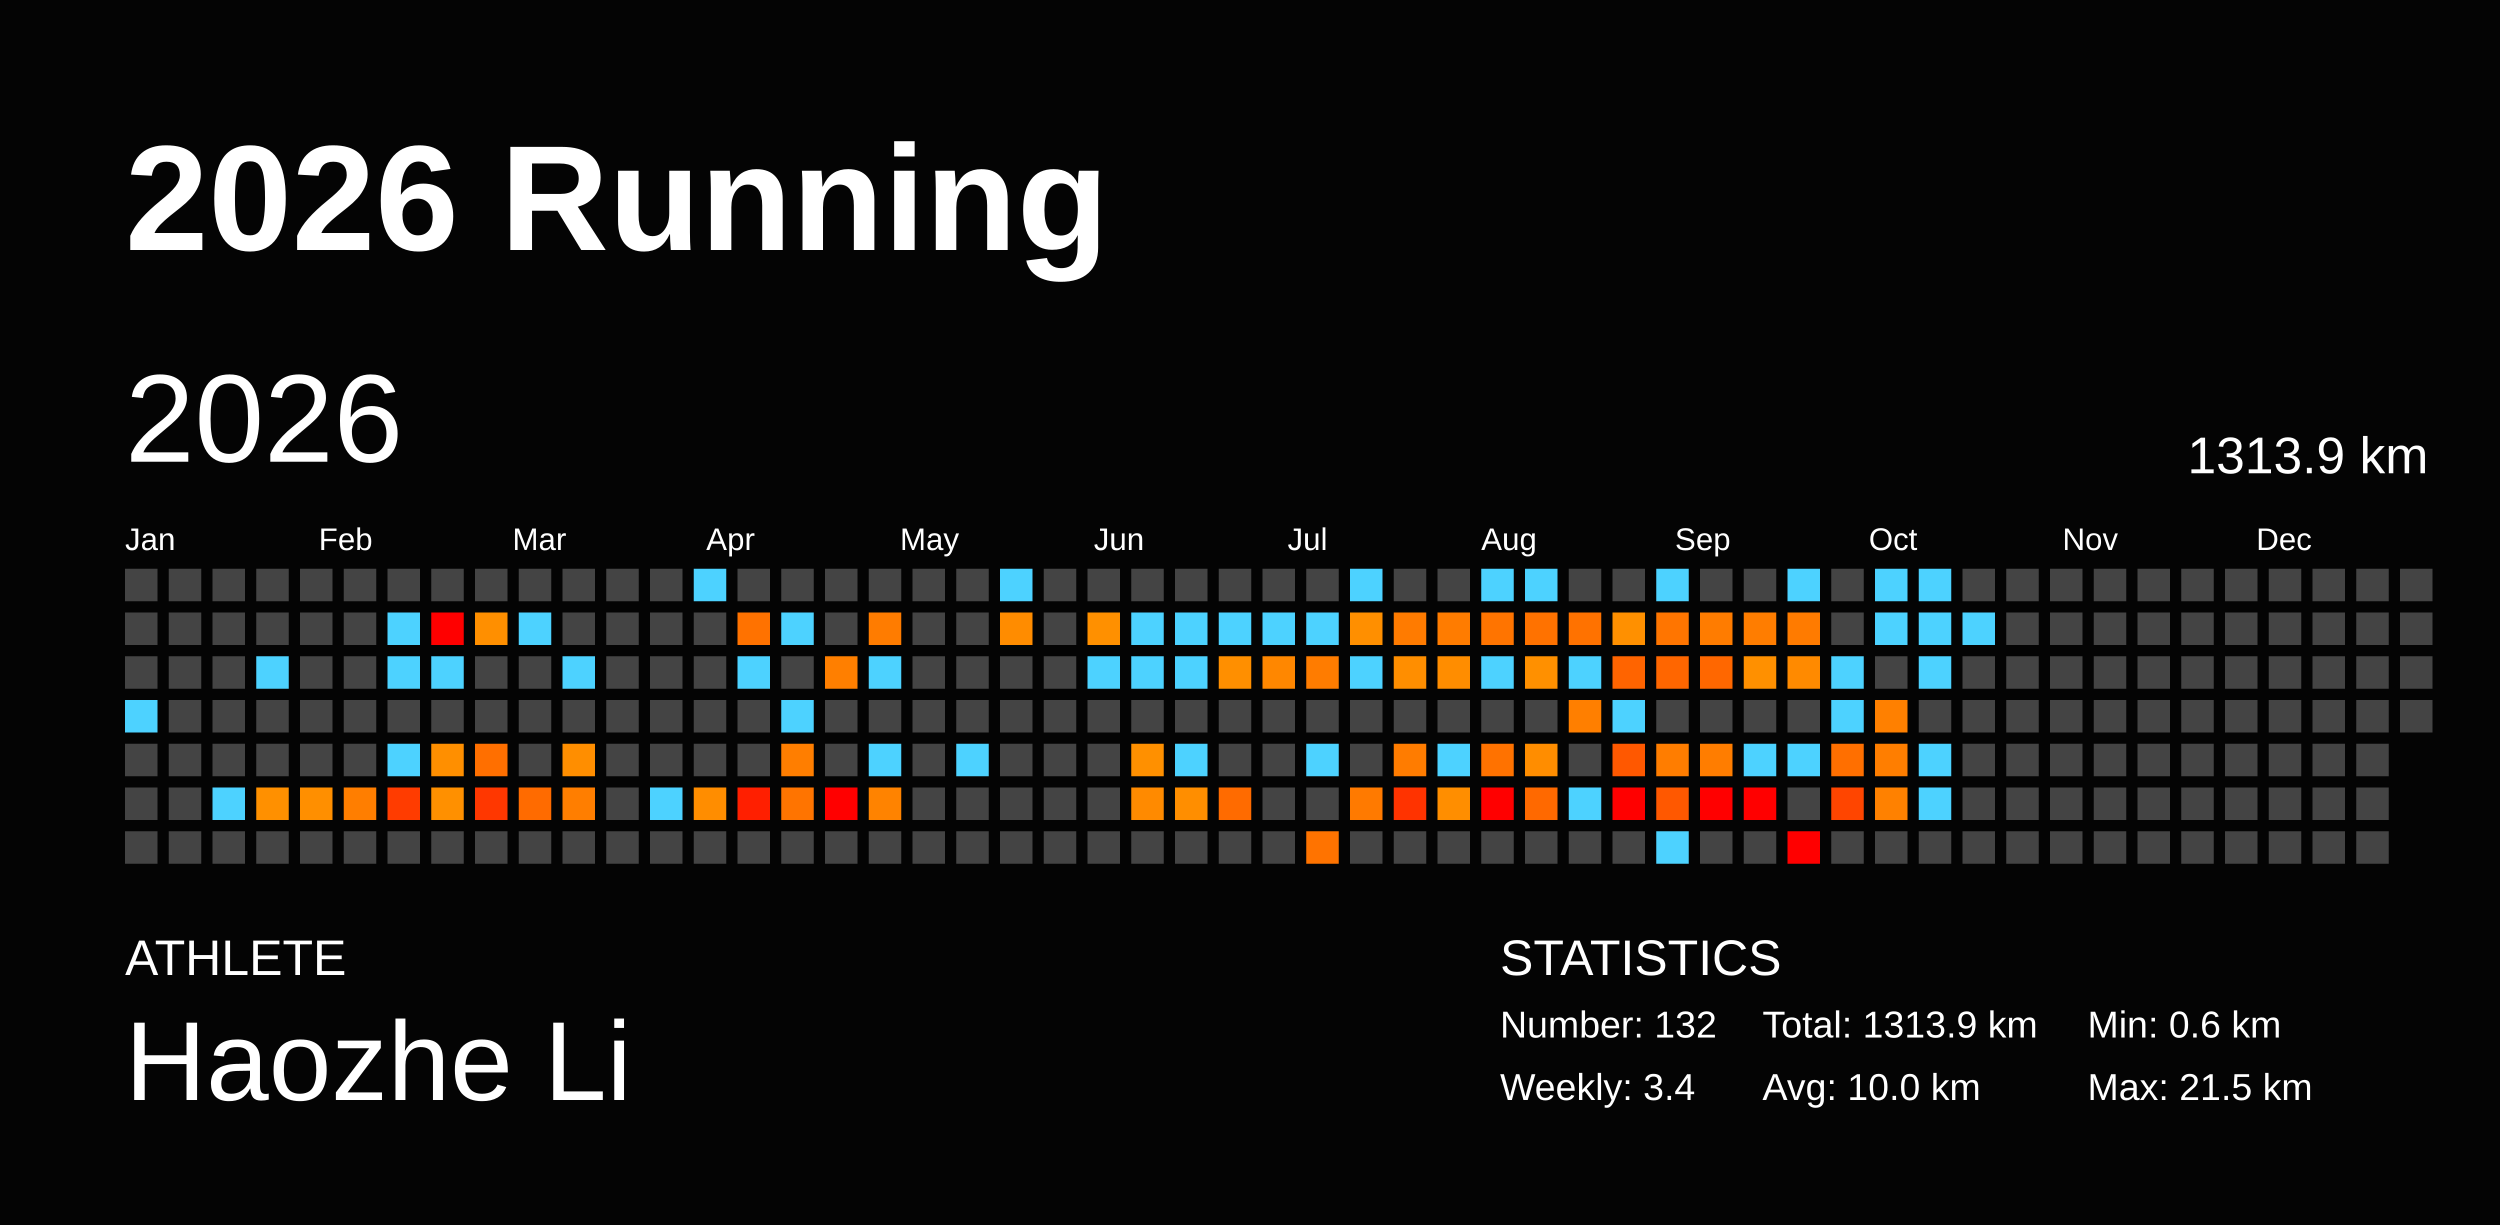
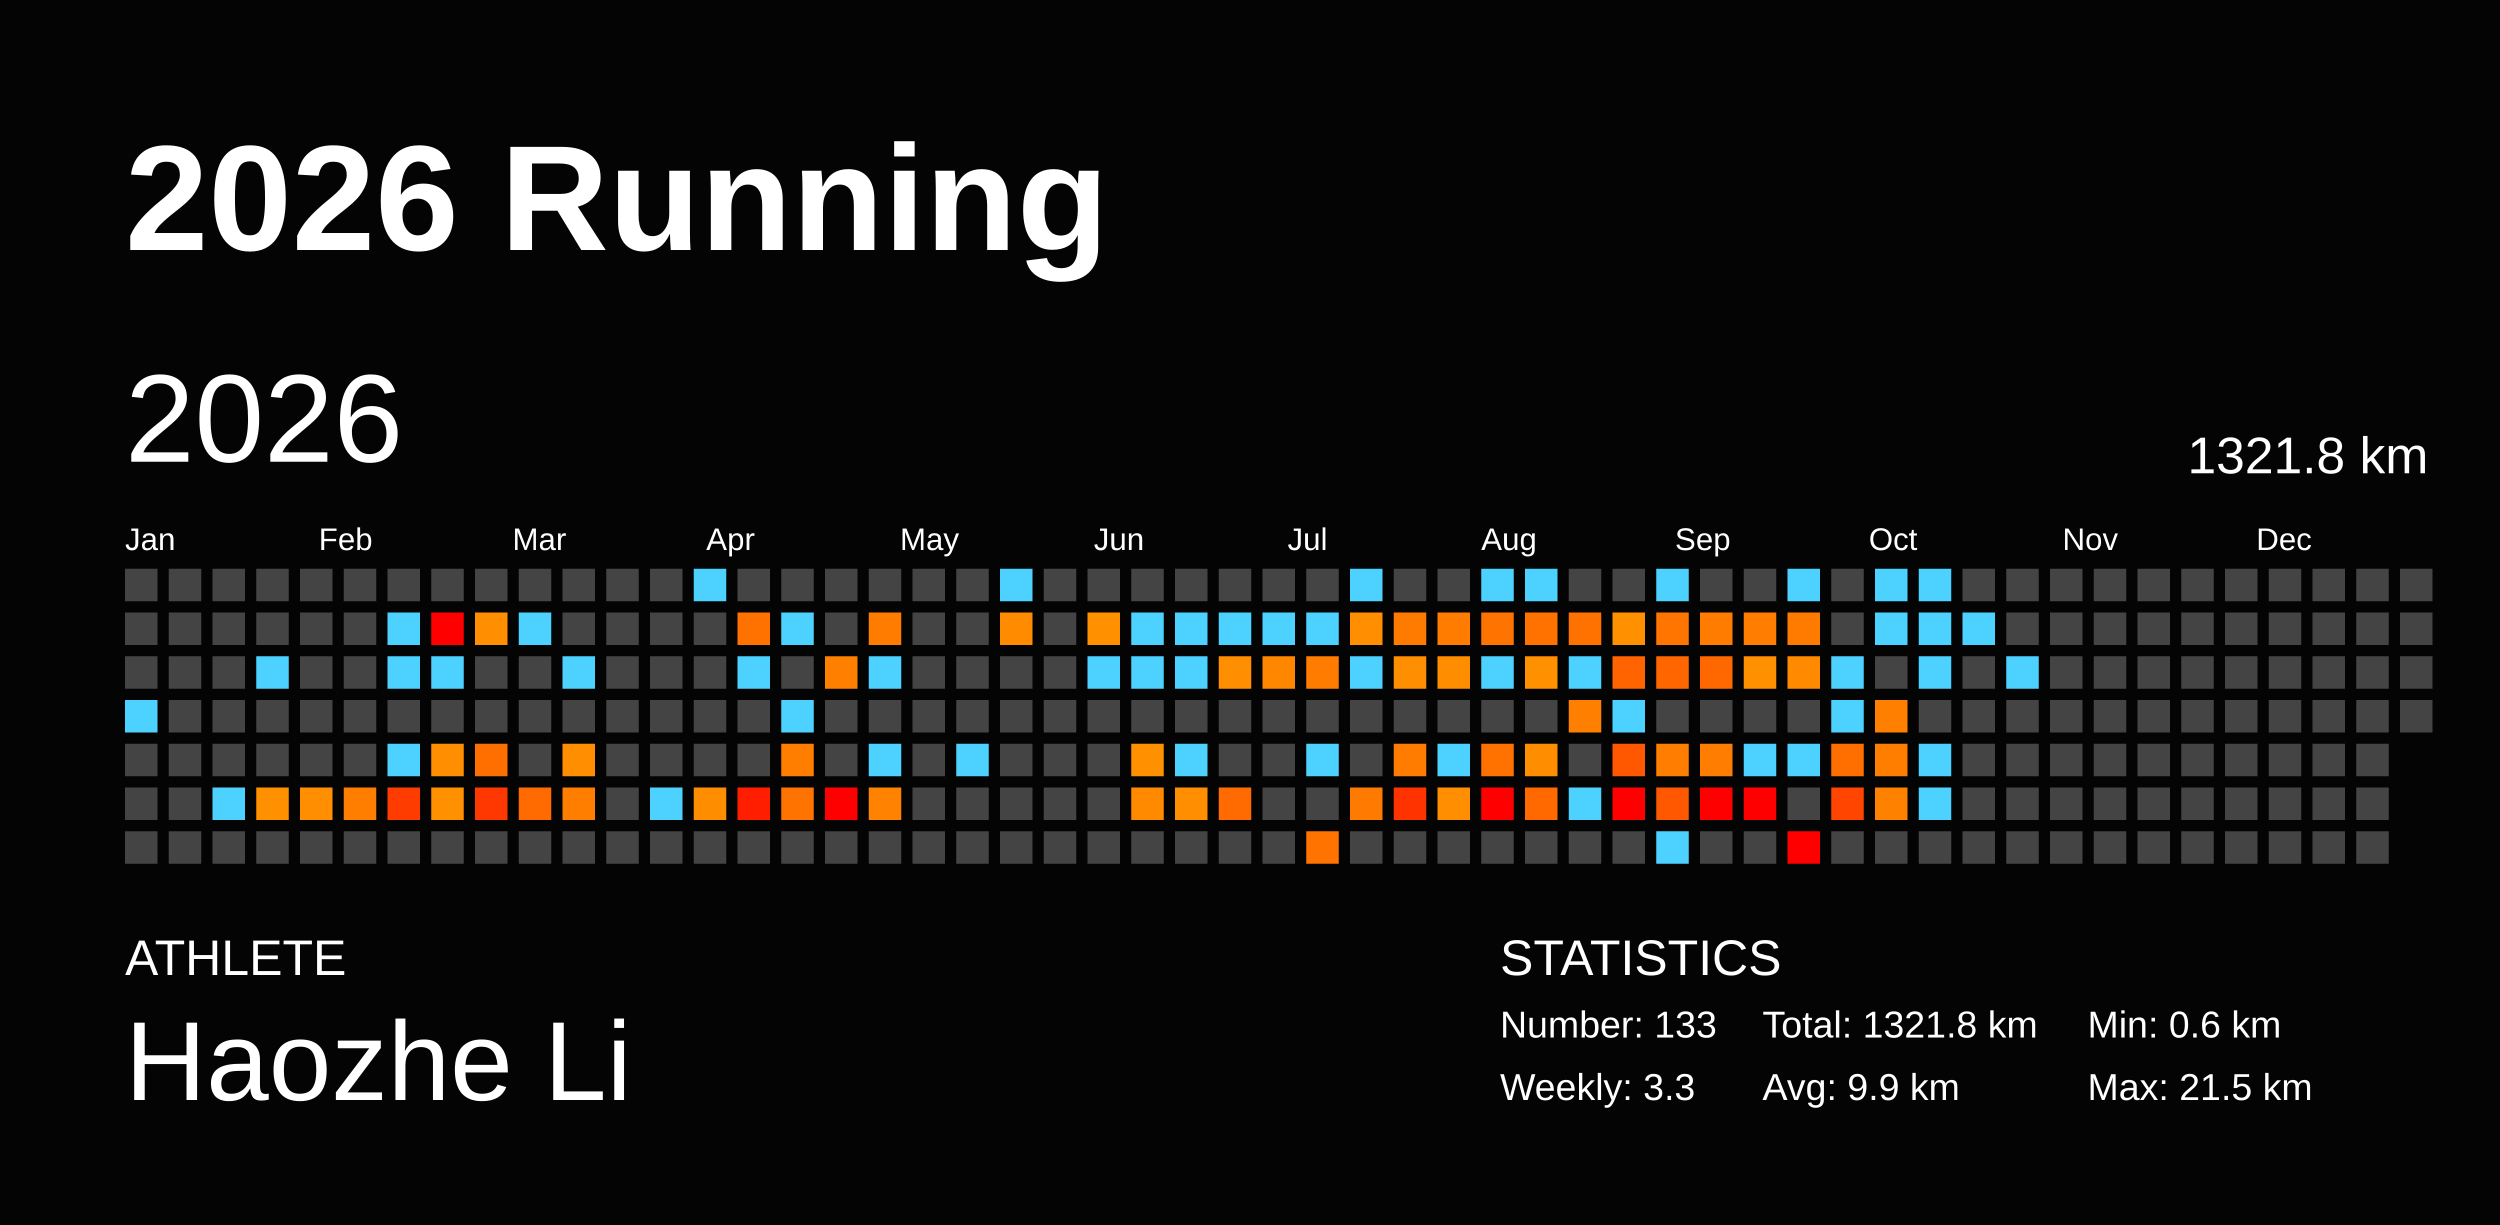
<svg xmlns="http://www.w3.org/2000/svg" baseProfile="full" height="98mm" version="1.1" viewBox="0,0,200,98" width="200mm">
  <defs />
  <rect fill="#040404" height="98" width="200" x="0" y="0" />
  <text fill="#FFFFFF" style="font-size:12px; font-family:Arial; font-weight:bold;" x="10" y="20">2026 Running</text>
  <text fill="#FFFFFF" style="font-size:4px; font-family:Arial" x="10" y="78">ATHLETE</text>
  <text fill="#FFFFFF" style="font-size:9px; font-family:Arial" x="10" y="88">Haozhe Li</text>
  <text fill="#FFFFFF" style="font-size:4px; font-family:Arial" x="120" y="78">STATISTICS</text>
-   <text fill="#FFFFFF" style="font-size:3px; font-family:Arial" x="120" y="83">Number: 132</text>
-   <text fill="#FFFFFF" style="font-size:3px; font-family:Arial" x="120" y="88">Weekly: 3.4</text>
-   <text fill="#FFFFFF" style="font-size:3px; font-family:Arial" x="141" y="83">Total: 1313.9 km</text>
-   <text fill="#FFFFFF" style="font-size:3px; font-family:Arial" x="141" y="88">Avg: 10.0 km</text>
+   <text fill="#FFFFFF" style="font-size:3px; font-family:Arial" x="120" y="83">Number: 133</text>
+   <text fill="#FFFFFF" style="font-size:3px; font-family:Arial" x="120" y="88">Weekly: 3.3</text>
+   <text fill="#FFFFFF" style="font-size:3px; font-family:Arial" x="141" y="83">Total: 1321.8 km</text>
+   <text fill="#FFFFFF" style="font-size:3px; font-family:Arial" x="141" y="88">Avg: 9.9 km</text>
  <text fill="#FFFFFF" style="font-size:3px; font-family:Arial" x="167" y="83">Min: 0.6 km</text>
  <text fill="#FFFFFF" style="font-size:3px; font-family:Arial" x="167" y="88">Max: 21.5 km</text>
  <text dominant-baseline="hanging" fill="#FFFFFF" style="font-size:10.0px; font-family:Arial;" x="10" y="30">2026</text>
-   <text dominant-baseline="hanging" fill="#FFFFFF" style="font-size:4.125px; font-family:Arial;" x="175" y="35">1313.9 km</text>
+   <text dominant-baseline="hanging" fill="#FFFFFF" style="font-size:4.125px; font-family:Arial;" x="175" y="35">1321.8 km</text>
  <text fill="#FFFFFF" style="font-size:2.5px; font-family:Arial" x="10.0" y="44">Jan</text>
  <text fill="#FFFFFF" style="font-size:2.5px; font-family:Arial" x="25.5" y="44">Feb</text>
  <text fill="#FFFFFF" style="font-size:2.5px; font-family:Arial" x="41.0" y="44">Mar</text>
  <text fill="#FFFFFF" style="font-size:2.5px; font-family:Arial" x="56.5" y="44">Apr</text>
  <text fill="#FFFFFF" style="font-size:2.5px; font-family:Arial" x="72.0" y="44">May</text>
  <text fill="#FFFFFF" style="font-size:2.5px; font-family:Arial" x="87.5" y="44">Jun</text>
  <text fill="#FFFFFF" style="font-size:2.5px; font-family:Arial" x="103.0" y="44">Jul</text>
  <text fill="#FFFFFF" style="font-size:2.5px; font-family:Arial" x="118.5" y="44">Aug</text>
  <text fill="#FFFFFF" style="font-size:2.5px; font-family:Arial" x="134.0" y="44">Sep</text>
  <text fill="#FFFFFF" style="font-size:2.5px; font-family:Arial" x="149.5" y="44">Oct</text>
  <text fill="#FFFFFF" style="font-size:2.5px; font-family:Arial" x="165.0" y="44">Nov</text>
  <text fill="#FFFFFF" style="font-size:2.5px; font-family:Arial" x="180.5" y="44">Dec</text>
  <rect fill="#444444" height="2.6" width="2.6" x="10.0" y="45.5" />
  <rect fill="#444444" height="2.6" width="2.6" x="10.0" y="49.0" />
  <rect fill="#444444" height="2.6" width="2.6" x="10.0" y="52.5" />
  <rect fill="#4dd2ff" height="2.6" width="2.6" x="10.0" y="56.0" />
  <rect fill="#444444" height="2.6" width="2.6" x="10.0" y="59.5" />
  <rect fill="#444444" height="2.6" width="2.6" x="10.0" y="63.0" />
  <rect fill="#444444" height="2.6" width="2.6" x="10.0" y="66.5" />
  <rect fill="#444444" height="2.6" width="2.6" x="13.5" y="45.5" />
  <rect fill="#444444" height="2.6" width="2.6" x="13.5" y="49.0" />
  <rect fill="#444444" height="2.6" width="2.6" x="13.5" y="52.5" />
  <rect fill="#444444" height="2.6" width="2.6" x="13.5" y="56.0" />
  <rect fill="#444444" height="2.6" width="2.6" x="13.5" y="59.5" />
  <rect fill="#444444" height="2.6" width="2.6" x="13.5" y="63.0" />
  <rect fill="#444444" height="2.6" width="2.6" x="13.5" y="66.5" />
  <rect fill="#444444" height="2.6" width="2.6" x="17.0" y="45.5" />
  <rect fill="#444444" height="2.6" width="2.6" x="17.0" y="49.0" />
  <rect fill="#444444" height="2.6" width="2.6" x="17.0" y="52.5" />
  <rect fill="#444444" height="2.6" width="2.6" x="17.0" y="56.0" />
  <rect fill="#444444" height="2.6" width="2.6" x="17.0" y="59.5" />
  <rect fill="#4dd2ff" height="2.6" width="2.6" x="17.0" y="63.0" />
  <rect fill="#444444" height="2.6" width="2.6" x="17.0" y="66.5" />
  <rect fill="#444444" height="2.6" width="2.6" x="20.5" y="45.5" />
  <rect fill="#444444" height="2.6" width="2.6" x="20.5" y="49.0" />
  <rect fill="#4dd2ff" height="2.6" width="2.6" x="20.5" y="52.5" />
  <rect fill="#444444" height="2.6" width="2.6" x="20.5" y="56.0" />
  <rect fill="#444444" height="2.6" width="2.6" x="20.5" y="59.5" />
  <rect fill="#ff9000" height="2.6" width="2.6" x="20.5" y="63.0" />
  <rect fill="#444444" height="2.6" width="2.6" x="20.5" y="66.5" />
  <rect fill="#444444" height="2.6" width="2.6" x="24.0" y="45.5" />
  <rect fill="#444444" height="2.6" width="2.6" x="24.0" y="49.0" />
  <rect fill="#444444" height="2.6" width="2.6" x="24.0" y="52.5" />
  <rect fill="#444444" height="2.6" width="2.6" x="24.0" y="56.0" />
  <rect fill="#444444" height="2.6" width="2.6" x="24.0" y="59.5" />
  <rect fill="#ff8f00" height="2.6" width="2.6" x="24.0" y="63.0" />
  <rect fill="#444444" height="2.6" width="2.6" x="24.0" y="66.5" />
  <rect fill="#444444" height="2.6" width="2.6" x="27.5" y="45.5" />
  <rect fill="#444444" height="2.6" width="2.6" x="27.5" y="49.0" />
  <rect fill="#444444" height="2.6" width="2.6" x="27.5" y="52.5" />
  <rect fill="#444444" height="2.6" width="2.6" x="27.5" y="56.0" />
  <rect fill="#444444" height="2.6" width="2.6" x="27.5" y="59.5" />
  <rect fill="#ff7e00" height="2.6" width="2.6" x="27.5" y="63.0" />
  <rect fill="#444444" height="2.6" width="2.6" x="27.5" y="66.5" />
  <rect fill="#444444" height="2.6" width="2.6" x="31.0" y="45.5" />
  <rect fill="#4dd2ff" height="2.6" width="2.6" x="31.0" y="49.0" />
  <rect fill="#4dd2ff" height="2.6" width="2.6" x="31.0" y="52.5" />
  <rect fill="#444444" height="2.6" width="2.6" x="31.0" y="56.0" />
  <rect fill="#4dd2ff" height="2.6" width="2.6" x="31.0" y="59.5" />
  <rect fill="#ff3c00" height="2.6" width="2.6" x="31.0" y="63.0" />
  <rect fill="#444444" height="2.6" width="2.6" x="31.0" y="66.5" />
  <rect fill="#444444" height="2.6" width="2.6" x="34.5" y="45.5" />
  <rect fill="red" height="2.6" width="2.6" x="34.5" y="49.0" />
  <rect fill="#4dd2ff" height="2.6" width="2.6" x="34.5" y="52.5" />
  <rect fill="#444444" height="2.6" width="2.6" x="34.5" y="56.0" />
  <rect fill="#ff8f00" height="2.6" width="2.6" x="34.5" y="59.5" />
  <rect fill="#ff9000" height="2.6" width="2.6" x="34.5" y="63.0" />
  <rect fill="#444444" height="2.6" width="2.6" x="34.5" y="66.5" />
  <rect fill="#444444" height="2.6" width="2.6" x="38.0" y="45.5" />
  <rect fill="#ff8f00" height="2.6" width="2.6" x="38.0" y="49.0" />
  <rect fill="#444444" height="2.6" width="2.6" x="38.0" y="52.5" />
  <rect fill="#444444" height="2.6" width="2.6" x="38.0" y="56.0" />
  <rect fill="#ff6f00" height="2.6" width="2.6" x="38.0" y="59.5" />
  <rect fill="#ff3700" height="2.6" width="2.6" x="38.0" y="63.0" />
  <rect fill="#444444" height="2.6" width="2.6" x="38.0" y="66.5" />
  <rect fill="#444444" height="2.6" width="2.6" x="41.5" y="45.5" />
  <rect fill="#4dd2ff" height="2.6" width="2.6" x="41.5" y="49.0" />
  <rect fill="#444444" height="2.6" width="2.6" x="41.5" y="52.5" />
  <rect fill="#444444" height="2.6" width="2.6" x="41.5" y="56.0" />
  <rect fill="#444444" height="2.6" width="2.6" x="41.5" y="59.5" />
  <rect fill="#ff6b00" height="2.6" width="2.6" x="41.5" y="63.0" />
  <rect fill="#444444" height="2.6" width="2.6" x="41.5" y="66.5" />
  <rect fill="#444444" height="2.6" width="2.6" x="45.0" y="45.5" />
  <rect fill="#444444" height="2.6" width="2.6" x="45.0" y="49.0" />
  <rect fill="#4dd2ff" height="2.6" width="2.6" x="45.0" y="52.5" />
  <rect fill="#444444" height="2.6" width="2.6" x="45.0" y="56.0" />
  <rect fill="#ff8e00" height="2.6" width="2.6" x="45.0" y="59.5" />
  <rect fill="#ff7e00" height="2.6" width="2.6" x="45.0" y="63.0" />
  <rect fill="#444444" height="2.6" width="2.6" x="45.0" y="66.5" />
  <rect fill="#444444" height="2.6" width="2.6" x="48.5" y="45.5" />
  <rect fill="#444444" height="2.6" width="2.6" x="48.5" y="49.0" />
  <rect fill="#444444" height="2.6" width="2.6" x="48.5" y="52.5" />
  <rect fill="#444444" height="2.6" width="2.6" x="48.5" y="56.0" />
  <rect fill="#444444" height="2.6" width="2.6" x="48.5" y="59.5" />
  <rect fill="#444444" height="2.6" width="2.6" x="48.5" y="63.0" />
  <rect fill="#444444" height="2.6" width="2.6" x="48.5" y="66.5" />
  <rect fill="#444444" height="2.6" width="2.6" x="52.0" y="45.5" />
  <rect fill="#444444" height="2.6" width="2.6" x="52.0" y="49.0" />
  <rect fill="#444444" height="2.6" width="2.6" x="52.0" y="52.5" />
  <rect fill="#444444" height="2.6" width="2.6" x="52.0" y="56.0" />
  <rect fill="#444444" height="2.6" width="2.6" x="52.0" y="59.5" />
  <rect fill="#4dd2ff" height="2.6" width="2.6" x="52.0" y="63.0" />
  <rect fill="#444444" height="2.6" width="2.6" x="52.0" y="66.5" />
  <rect fill="#4dd2ff" height="2.6" width="2.6" x="55.5" y="45.5" />
  <rect fill="#444444" height="2.6" width="2.6" x="55.5" y="49.0" />
  <rect fill="#444444" height="2.6" width="2.6" x="55.5" y="52.5" />
  <rect fill="#444444" height="2.6" width="2.6" x="55.5" y="56.0" />
  <rect fill="#444444" height="2.6" width="2.6" x="55.5" y="59.5" />
  <rect fill="#ff8d00" height="2.6" width="2.6" x="55.5" y="63.0" />
  <rect fill="#444444" height="2.6" width="2.6" x="55.5" y="66.5" />
  <rect fill="#444444" height="2.6" width="2.6" x="59.0" y="45.5" />
  <rect fill="#ff7200" height="2.6" width="2.6" x="59.0" y="49.0" />
  <rect fill="#4dd2ff" height="2.6" width="2.6" x="59.0" y="52.5" />
  <rect fill="#444444" height="2.6" width="2.6" x="59.0" y="56.0" />
  <rect fill="#444444" height="2.6" width="2.6" x="59.0" y="59.5" />
  <rect fill="#ff1f00" height="2.6" width="2.6" x="59.0" y="63.0" />
  <rect fill="#444444" height="2.6" width="2.6" x="59.0" y="66.5" />
  <rect fill="#444444" height="2.6" width="2.6" x="62.5" y="45.5" />
  <rect fill="#4dd2ff" height="2.6" width="2.6" x="62.5" y="49.0" />
  <rect fill="#444444" height="2.6" width="2.6" x="62.5" y="52.5" />
  <rect fill="#4dd2ff" height="2.6" width="2.6" x="62.5" y="56.0" />
  <rect fill="#ff7e00" height="2.6" width="2.6" x="62.5" y="59.5" />
  <rect fill="#ff7400" height="2.6" width="2.6" x="62.5" y="63.0" />
  <rect fill="#444444" height="2.6" width="2.6" x="62.5" y="66.5" />
  <rect fill="#444444" height="2.6" width="2.6" x="66.0" y="45.5" />
  <rect fill="#444444" height="2.6" width="2.6" x="66.0" y="49.0" />
  <rect fill="#ff7f00" height="2.6" width="2.6" x="66.0" y="52.5" />
  <rect fill="#444444" height="2.6" width="2.6" x="66.0" y="56.0" />
  <rect fill="#444444" height="2.6" width="2.6" x="66.0" y="59.5" />
  <rect fill="red" height="2.6" width="2.6" x="66.0" y="63.0" />
  <rect fill="#444444" height="2.6" width="2.6" x="66.0" y="66.5" />
  <rect fill="#444444" height="2.6" width="2.6" x="69.5" y="45.5" />
  <rect fill="#ff7c00" height="2.6" width="2.6" x="69.5" y="49.0" />
  <rect fill="#4dd2ff" height="2.6" width="2.6" x="69.5" y="52.5" />
  <rect fill="#444444" height="2.6" width="2.6" x="69.5" y="56.0" />
  <rect fill="#4dd2ff" height="2.6" width="2.6" x="69.5" y="59.5" />
  <rect fill="#ff8300" height="2.6" width="2.6" x="69.5" y="63.0" />
  <rect fill="#444444" height="2.6" width="2.6" x="69.5" y="66.5" />
  <rect fill="#444444" height="2.6" width="2.6" x="73.0" y="45.5" />
  <rect fill="#444444" height="2.6" width="2.6" x="73.0" y="49.0" />
  <rect fill="#444444" height="2.6" width="2.6" x="73.0" y="52.5" />
  <rect fill="#444444" height="2.6" width="2.6" x="73.0" y="56.0" />
  <rect fill="#444444" height="2.6" width="2.6" x="73.0" y="59.5" />
  <rect fill="#444444" height="2.6" width="2.6" x="73.0" y="63.0" />
  <rect fill="#444444" height="2.6" width="2.6" x="73.0" y="66.5" />
  <rect fill="#444444" height="2.6" width="2.6" x="76.5" y="45.5" />
  <rect fill="#444444" height="2.6" width="2.6" x="76.5" y="49.0" />
  <rect fill="#444444" height="2.6" width="2.6" x="76.5" y="52.5" />
  <rect fill="#444444" height="2.6" width="2.6" x="76.5" y="56.0" />
  <rect fill="#4dd2ff" height="2.6" width="2.6" x="76.5" y="59.5" />
  <rect fill="#444444" height="2.6" width="2.6" x="76.5" y="63.0" />
  <rect fill="#444444" height="2.6" width="2.6" x="76.5" y="66.5" />
  <rect fill="#4dd2ff" height="2.6" width="2.6" x="80.0" y="45.5" />
  <rect fill="#ff8c00" height="2.6" width="2.6" x="80.0" y="49.0" />
  <rect fill="#444444" height="2.6" width="2.6" x="80.0" y="52.5" />
  <rect fill="#444444" height="2.6" width="2.6" x="80.0" y="56.0" />
  <rect fill="#444444" height="2.6" width="2.6" x="80.0" y="59.5" />
  <rect fill="#444444" height="2.6" width="2.6" x="80.0" y="63.0" />
  <rect fill="#444444" height="2.6" width="2.6" x="80.0" y="66.5" />
  <rect fill="#444444" height="2.6" width="2.6" x="83.5" y="45.5" />
  <rect fill="#444444" height="2.6" width="2.6" x="83.5" y="49.0" />
  <rect fill="#444444" height="2.6" width="2.6" x="83.5" y="52.5" />
  <rect fill="#444444" height="2.6" width="2.6" x="83.5" y="56.0" />
  <rect fill="#444444" height="2.6" width="2.6" x="83.5" y="59.5" />
  <rect fill="#444444" height="2.6" width="2.6" x="83.5" y="63.0" />
  <rect fill="#444444" height="2.6" width="2.6" x="83.5" y="66.5" />
  <rect fill="#444444" height="2.6" width="2.6" x="87.0" y="45.5" />
  <rect fill="#ff9000" height="2.6" width="2.6" x="87.0" y="49.0" />
  <rect fill="#4dd2ff" height="2.6" width="2.6" x="87.0" y="52.5" />
  <rect fill="#444444" height="2.6" width="2.6" x="87.0" y="56.0" />
  <rect fill="#444444" height="2.6" width="2.6" x="87.0" y="59.5" />
  <rect fill="#444444" height="2.6" width="2.6" x="87.0" y="63.0" />
  <rect fill="#444444" height="2.6" width="2.6" x="87.0" y="66.5" />
  <rect fill="#444444" height="2.6" width="2.6" x="90.5" y="45.5" />
  <rect fill="#4dd2ff" height="2.6" width="2.6" x="90.5" y="49.0" />
  <rect fill="#4dd2ff" height="2.6" width="2.6" x="90.5" y="52.5" />
  <rect fill="#444444" height="2.6" width="2.6" x="90.5" y="56.0" />
  <rect fill="#ff9000" height="2.6" width="2.6" x="90.5" y="59.5" />
  <rect fill="#ff8a00" height="2.6" width="2.6" x="90.5" y="63.0" />
  <rect fill="#444444" height="2.6" width="2.6" x="90.5" y="66.5" />
  <rect fill="#444444" height="2.6" width="2.6" x="94.0" y="45.5" />
  <rect fill="#4dd2ff" height="2.6" width="2.6" x="94.0" y="49.0" />
  <rect fill="#4dd2ff" height="2.6" width="2.6" x="94.0" y="52.5" />
  <rect fill="#444444" height="2.6" width="2.6" x="94.0" y="56.0" />
  <rect fill="#4dd2ff" height="2.6" width="2.6" x="94.0" y="59.5" />
  <rect fill="#ff8e00" height="2.6" width="2.6" x="94.0" y="63.0" />
  <rect fill="#444444" height="2.6" width="2.6" x="94.0" y="66.5" />
  <rect fill="#444444" height="2.6" width="2.6" x="97.5" y="45.5" />
  <rect fill="#4dd2ff" height="2.6" width="2.6" x="97.5" y="49.0" />
  <rect fill="#ff8f00" height="2.6" width="2.6" x="97.5" y="52.5" />
  <rect fill="#444444" height="2.6" width="2.6" x="97.5" y="56.0" />
  <rect fill="#444444" height="2.6" width="2.6" x="97.5" y="59.5" />
  <rect fill="#ff6b00" height="2.6" width="2.6" x="97.5" y="63.0" />
  <rect fill="#444444" height="2.6" width="2.6" x="97.5" y="66.5" />
  <rect fill="#444444" height="2.6" width="2.6" x="101.0" y="45.5" />
  <rect fill="#4dd2ff" height="2.6" width="2.6" x="101.0" y="49.0" />
  <rect fill="#ff8700" height="2.6" width="2.6" x="101.0" y="52.5" />
  <rect fill="#444444" height="2.6" width="2.6" x="101.0" y="56.0" />
  <rect fill="#444444" height="2.6" width="2.6" x="101.0" y="59.5" />
  <rect fill="#444444" height="2.6" width="2.6" x="101.0" y="63.0" />
  <rect fill="#444444" height="2.6" width="2.6" x="101.0" y="66.5" />
  <rect fill="#444444" height="2.6" width="2.6" x="104.5" y="45.5" />
  <rect fill="#4dd2ff" height="2.6" width="2.6" x="104.5" y="49.0" />
  <rect fill="#ff7c00" height="2.6" width="2.6" x="104.5" y="52.5" />
  <rect fill="#444444" height="2.6" width="2.6" x="104.5" y="56.0" />
  <rect fill="#4dd2ff" height="2.6" width="2.6" x="104.5" y="59.5" />
  <rect fill="#444444" height="2.6" width="2.6" x="104.5" y="63.0" />
  <rect fill="#ff7300" height="2.6" width="2.6" x="104.5" y="66.5" />
  <rect fill="#4dd2ff" height="2.6" width="2.6" x="108.0" y="45.5" />
  <rect fill="#ff8f00" height="2.6" width="2.6" x="108.0" y="49.0" />
  <rect fill="#4dd2ff" height="2.6" width="2.6" x="108.0" y="52.5" />
  <rect fill="#444444" height="2.6" width="2.6" x="108.0" y="56.0" />
  <rect fill="#444444" height="2.6" width="2.6" x="108.0" y="59.5" />
  <rect fill="#ff7a00" height="2.6" width="2.6" x="108.0" y="63.0" />
  <rect fill="#444444" height="2.6" width="2.6" x="108.0" y="66.5" />
  <rect fill="#444444" height="2.6" width="2.6" x="111.5" y="45.5" />
  <rect fill="#ff7b00" height="2.6" width="2.6" x="111.5" y="49.0" />
  <rect fill="#ff8e00" height="2.6" width="2.6" x="111.5" y="52.5" />
  <rect fill="#444444" height="2.6" width="2.6" x="111.5" y="56.0" />
  <rect fill="#ff7c00" height="2.6" width="2.6" x="111.5" y="59.5" />
  <rect fill="#ff3300" height="2.6" width="2.6" x="111.5" y="63.0" />
  <rect fill="#444444" height="2.6" width="2.6" x="111.5" y="66.5" />
  <rect fill="#444444" height="2.6" width="2.6" x="115.0" y="45.5" />
  <rect fill="#ff7c00" height="2.6" width="2.6" x="115.0" y="49.0" />
  <rect fill="#ff8d00" height="2.6" width="2.6" x="115.0" y="52.5" />
  <rect fill="#444444" height="2.6" width="2.6" x="115.0" y="56.0" />
  <rect fill="#4dd2ff" height="2.6" width="2.6" x="115.0" y="59.5" />
  <rect fill="#ff8e00" height="2.6" width="2.6" x="115.0" y="63.0" />
  <rect fill="#444444" height="2.6" width="2.6" x="115.0" y="66.5" />
  <rect fill="#4dd2ff" height="2.6" width="2.6" x="118.5" y="45.5" />
  <rect fill="#ff7400" height="2.6" width="2.6" x="118.5" y="49.0" />
  <rect fill="#4dd2ff" height="2.6" width="2.6" x="118.5" y="52.5" />
  <rect fill="#444444" height="2.6" width="2.6" x="118.5" y="56.0" />
  <rect fill="#ff7200" height="2.6" width="2.6" x="118.5" y="59.5" />
  <rect fill="red" height="2.6" width="2.6" x="118.5" y="63.0" />
  <rect fill="#444444" height="2.6" width="2.6" x="118.5" y="66.5" />
  <rect fill="#4dd2ff" height="2.6" width="2.6" x="122.0" y="45.5" />
  <rect fill="#ff7200" height="2.6" width="2.6" x="122.0" y="49.0" />
  <rect fill="#ff9000" height="2.6" width="2.6" x="122.0" y="52.5" />
  <rect fill="#444444" height="2.6" width="2.6" x="122.0" y="56.0" />
  <rect fill="#ff8d00" height="2.6" width="2.6" x="122.0" y="59.5" />
  <rect fill="#ff6900" height="2.6" width="2.6" x="122.0" y="63.0" />
  <rect fill="#444444" height="2.6" width="2.6" x="122.0" y="66.5" />
  <rect fill="#444444" height="2.6" width="2.6" x="125.5" y="45.5" />
  <rect fill="#ff7200" height="2.6" width="2.6" x="125.5" y="49.0" />
  <rect fill="#4dd2ff" height="2.6" width="2.6" x="125.5" y="52.5" />
  <rect fill="#ff7f00" height="2.6" width="2.6" x="125.5" y="56.0" />
  <rect fill="#444444" height="2.6" width="2.6" x="125.5" y="59.5" />
  <rect fill="#4dd2ff" height="2.6" width="2.6" x="125.5" y="63.0" />
  <rect fill="#444444" height="2.6" width="2.6" x="125.5" y="66.5" />
  <rect fill="#444444" height="2.6" width="2.6" x="129.0" y="45.5" />
  <rect fill="#ff9000" height="2.6" width="2.6" x="129.0" y="49.0" />
  <rect fill="#ff6400" height="2.6" width="2.6" x="129.0" y="52.5" />
  <rect fill="#4dd2ff" height="2.6" width="2.6" x="129.0" y="56.0" />
  <rect fill="#ff5800" height="2.6" width="2.6" x="129.0" y="59.5" />
  <rect fill="red" height="2.6" width="2.6" x="129.0" y="63.0" />
  <rect fill="#444444" height="2.6" width="2.6" x="129.0" y="66.5" />
  <rect fill="#4dd2ff" height="2.6" width="2.6" x="132.5" y="45.5" />
  <rect fill="#ff7500" height="2.6" width="2.6" x="132.5" y="49.0" />
  <rect fill="#ff6600" height="2.6" width="2.6" x="132.5" y="52.5" />
  <rect fill="#444444" height="2.6" width="2.6" x="132.5" y="56.0" />
  <rect fill="#ff7d00" height="2.6" width="2.6" x="132.5" y="59.5" />
  <rect fill="#ff5800" height="2.6" width="2.6" x="132.5" y="63.0" />
  <rect fill="#4dd2ff" height="2.6" width="2.6" x="132.5" y="66.5" />
  <rect fill="#444444" height="2.6" width="2.6" x="136.0" y="45.5" />
  <rect fill="#ff7c00" height="2.6" width="2.6" x="136.0" y="49.0" />
  <rect fill="#ff6700" height="2.6" width="2.6" x="136.0" y="52.5" />
  <rect fill="#444444" height="2.6" width="2.6" x="136.0" y="56.0" />
  <rect fill="#ff7d00" height="2.6" width="2.6" x="136.0" y="59.5" />
  <rect fill="red" height="2.6" width="2.6" x="136.0" y="63.0" />
  <rect fill="#444444" height="2.6" width="2.6" x="136.0" y="66.5" />
  <rect fill="#444444" height="2.6" width="2.6" x="139.5" y="45.5" />
  <rect fill="#ff7d00" height="2.6" width="2.6" x="139.5" y="49.0" />
  <rect fill="#ff9000" height="2.6" width="2.6" x="139.5" y="52.5" />
  <rect fill="#444444" height="2.6" width="2.6" x="139.5" y="56.0" />
  <rect fill="#4dd2ff" height="2.6" width="2.6" x="139.5" y="59.5" />
  <rect fill="red" height="2.6" width="2.6" x="139.5" y="63.0" />
  <rect fill="#444444" height="2.6" width="2.6" x="139.5" y="66.5" />
  <rect fill="#4dd2ff" height="2.6" width="2.6" x="143.0" y="45.5" />
  <rect fill="#ff7b00" height="2.6" width="2.6" x="143.0" y="49.0" />
  <rect fill="#ff8a00" height="2.6" width="2.6" x="143.0" y="52.5" />
  <rect fill="#444444" height="2.6" width="2.6" x="143.0" y="56.0" />
  <rect fill="#4dd2ff" height="2.6" width="2.6" x="143.0" y="59.5" />
  <rect fill="#444444" height="2.6" width="2.6" x="143.0" y="63.0" />
  <rect fill="red" height="2.6" width="2.6" x="143.0" y="66.5" />
  <rect fill="#444444" height="2.6" width="2.6" x="146.5" y="45.5" />
  <rect fill="#444444" height="2.6" width="2.6" x="146.5" y="49.0" />
  <rect fill="#4dd2ff" height="2.6" width="2.6" x="146.5" y="52.5" />
  <rect fill="#4dd2ff" height="2.6" width="2.6" x="146.5" y="56.0" />
  <rect fill="#ff6f00" height="2.6" width="2.6" x="146.5" y="59.5" />
  <rect fill="#ff4500" height="2.6" width="2.6" x="146.5" y="63.0" />
  <rect fill="#444444" height="2.6" width="2.6" x="146.5" y="66.5" />
  <rect fill="#4dd2ff" height="2.6" width="2.6" x="150.0" y="45.5" />
  <rect fill="#4dd2ff" height="2.6" width="2.6" x="150.0" y="49.0" />
  <rect fill="#444444" height="2.6" width="2.6" x="150.0" y="52.5" />
  <rect fill="#ff8000" height="2.6" width="2.6" x="150.0" y="56.0" />
  <rect fill="#ff7e00" height="2.6" width="2.6" x="150.0" y="59.5" />
  <rect fill="#ff8100" height="2.6" width="2.6" x="150.0" y="63.0" />
  <rect fill="#444444" height="2.6" width="2.6" x="150.0" y="66.5" />
  <rect fill="#4dd2ff" height="2.6" width="2.6" x="153.5" y="45.5" />
  <rect fill="#4dd2ff" height="2.6" width="2.6" x="153.5" y="49.0" />
  <rect fill="#4dd2ff" height="2.6" width="2.6" x="153.5" y="52.5" />
  <rect fill="#444444" height="2.6" width="2.6" x="153.5" y="56.0" />
  <rect fill="#4dd2ff" height="2.6" width="2.6" x="153.5" y="59.5" />
  <rect fill="#4dd2ff" height="2.6" width="2.6" x="153.5" y="63.0" />
  <rect fill="#444444" height="2.6" width="2.6" x="153.5" y="66.5" />
  <rect fill="#444444" height="2.6" width="2.6" x="157.0" y="45.5" />
  <rect fill="#4dd2ff" height="2.6" width="2.6" x="157.0" y="49.0" />
  <rect fill="#444444" height="2.6" width="2.6" x="157.0" y="52.5" />
  <rect fill="#444444" height="2.6" width="2.6" x="157.0" y="56.0" />
  <rect fill="#444444" height="2.6" width="2.6" x="157.0" y="59.5" />
  <rect fill="#444444" height="2.6" width="2.6" x="157.0" y="63.0" />
  <rect fill="#444444" height="2.6" width="2.6" x="157.0" y="66.5" />
  <rect fill="#444444" height="2.6" width="2.6" x="160.5" y="45.5" />
  <rect fill="#444444" height="2.6" width="2.6" x="160.5" y="49.0" />
-   <rect fill="#444444" height="2.6" width="2.6" x="160.5" y="52.5" />
+   <rect fill="#4dd2ff" height="2.6" width="2.6" x="160.5" y="52.5" />
  <rect fill="#444444" height="2.6" width="2.6" x="160.5" y="56.0" />
  <rect fill="#444444" height="2.6" width="2.6" x="160.5" y="59.5" />
  <rect fill="#444444" height="2.6" width="2.6" x="160.5" y="63.0" />
  <rect fill="#444444" height="2.6" width="2.6" x="160.5" y="66.5" />
  <rect fill="#444444" height="2.6" width="2.6" x="164.0" y="45.5" />
  <rect fill="#444444" height="2.6" width="2.6" x="164.0" y="49.0" />
  <rect fill="#444444" height="2.6" width="2.6" x="164.0" y="52.5" />
  <rect fill="#444444" height="2.6" width="2.6" x="164.0" y="56.0" />
  <rect fill="#444444" height="2.6" width="2.6" x="164.0" y="59.5" />
  <rect fill="#444444" height="2.6" width="2.6" x="164.0" y="63.0" />
  <rect fill="#444444" height="2.6" width="2.6" x="164.0" y="66.5" />
  <rect fill="#444444" height="2.6" width="2.6" x="167.5" y="45.5" />
  <rect fill="#444444" height="2.6" width="2.6" x="167.5" y="49.0" />
  <rect fill="#444444" height="2.6" width="2.6" x="167.5" y="52.5" />
  <rect fill="#444444" height="2.6" width="2.6" x="167.5" y="56.0" />
  <rect fill="#444444" height="2.6" width="2.6" x="167.5" y="59.5" />
  <rect fill="#444444" height="2.6" width="2.6" x="167.5" y="63.0" />
  <rect fill="#444444" height="2.6" width="2.6" x="167.5" y="66.5" />
  <rect fill="#444444" height="2.6" width="2.6" x="171.0" y="45.5" />
  <rect fill="#444444" height="2.6" width="2.6" x="171.0" y="49.0" />
  <rect fill="#444444" height="2.6" width="2.6" x="171.0" y="52.5" />
  <rect fill="#444444" height="2.6" width="2.6" x="171.0" y="56.0" />
  <rect fill="#444444" height="2.6" width="2.6" x="171.0" y="59.5" />
  <rect fill="#444444" height="2.6" width="2.6" x="171.0" y="63.0" />
  <rect fill="#444444" height="2.6" width="2.6" x="171.0" y="66.5" />
  <rect fill="#444444" height="2.6" width="2.6" x="174.5" y="45.5" />
  <rect fill="#444444" height="2.6" width="2.6" x="174.5" y="49.0" />
  <rect fill="#444444" height="2.6" width="2.6" x="174.5" y="52.5" />
  <rect fill="#444444" height="2.6" width="2.6" x="174.5" y="56.0" />
  <rect fill="#444444" height="2.6" width="2.6" x="174.5" y="59.5" />
  <rect fill="#444444" height="2.6" width="2.6" x="174.5" y="63.0" />
  <rect fill="#444444" height="2.6" width="2.6" x="174.5" y="66.5" />
  <rect fill="#444444" height="2.6" width="2.6" x="178.0" y="45.5" />
  <rect fill="#444444" height="2.6" width="2.6" x="178.0" y="49.0" />
  <rect fill="#444444" height="2.6" width="2.6" x="178.0" y="52.5" />
  <rect fill="#444444" height="2.6" width="2.6" x="178.0" y="56.0" />
  <rect fill="#444444" height="2.6" width="2.6" x="178.0" y="59.5" />
  <rect fill="#444444" height="2.6" width="2.6" x="178.0" y="63.0" />
  <rect fill="#444444" height="2.6" width="2.6" x="178.0" y="66.5" />
  <rect fill="#444444" height="2.6" width="2.6" x="181.5" y="45.5" />
  <rect fill="#444444" height="2.6" width="2.6" x="181.5" y="49.0" />
  <rect fill="#444444" height="2.6" width="2.6" x="181.5" y="52.5" />
  <rect fill="#444444" height="2.6" width="2.6" x="181.5" y="56.0" />
  <rect fill="#444444" height="2.6" width="2.6" x="181.5" y="59.5" />
  <rect fill="#444444" height="2.6" width="2.6" x="181.5" y="63.0" />
  <rect fill="#444444" height="2.6" width="2.6" x="181.5" y="66.5" />
  <rect fill="#444444" height="2.6" width="2.6" x="185.0" y="45.5" />
  <rect fill="#444444" height="2.6" width="2.6" x="185.0" y="49.0" />
  <rect fill="#444444" height="2.6" width="2.6" x="185.0" y="52.5" />
  <rect fill="#444444" height="2.6" width="2.6" x="185.0" y="56.0" />
  <rect fill="#444444" height="2.6" width="2.6" x="185.0" y="59.5" />
  <rect fill="#444444" height="2.6" width="2.6" x="185.0" y="63.0" />
  <rect fill="#444444" height="2.6" width="2.6" x="185.0" y="66.5" />
  <rect fill="#444444" height="2.6" width="2.6" x="188.5" y="45.5" />
  <rect fill="#444444" height="2.6" width="2.6" x="188.5" y="49.0" />
  <rect fill="#444444" height="2.6" width="2.6" x="188.5" y="52.5" />
  <rect fill="#444444" height="2.6" width="2.6" x="188.5" y="56.0" />
  <rect fill="#444444" height="2.6" width="2.6" x="188.5" y="59.5" />
  <rect fill="#444444" height="2.6" width="2.6" x="188.5" y="63.0" />
  <rect fill="#444444" height="2.6" width="2.6" x="188.5" y="66.5" />
  <rect fill="#444444" height="2.6" width="2.6" x="192.0" y="45.5" />
  <rect fill="#444444" height="2.6" width="2.6" x="192.0" y="49.0" />
  <rect fill="#444444" height="2.6" width="2.6" x="192.0" y="52.5" />
  <rect fill="#444444" height="2.6" width="2.6" x="192.0" y="56.0" />
</svg>
